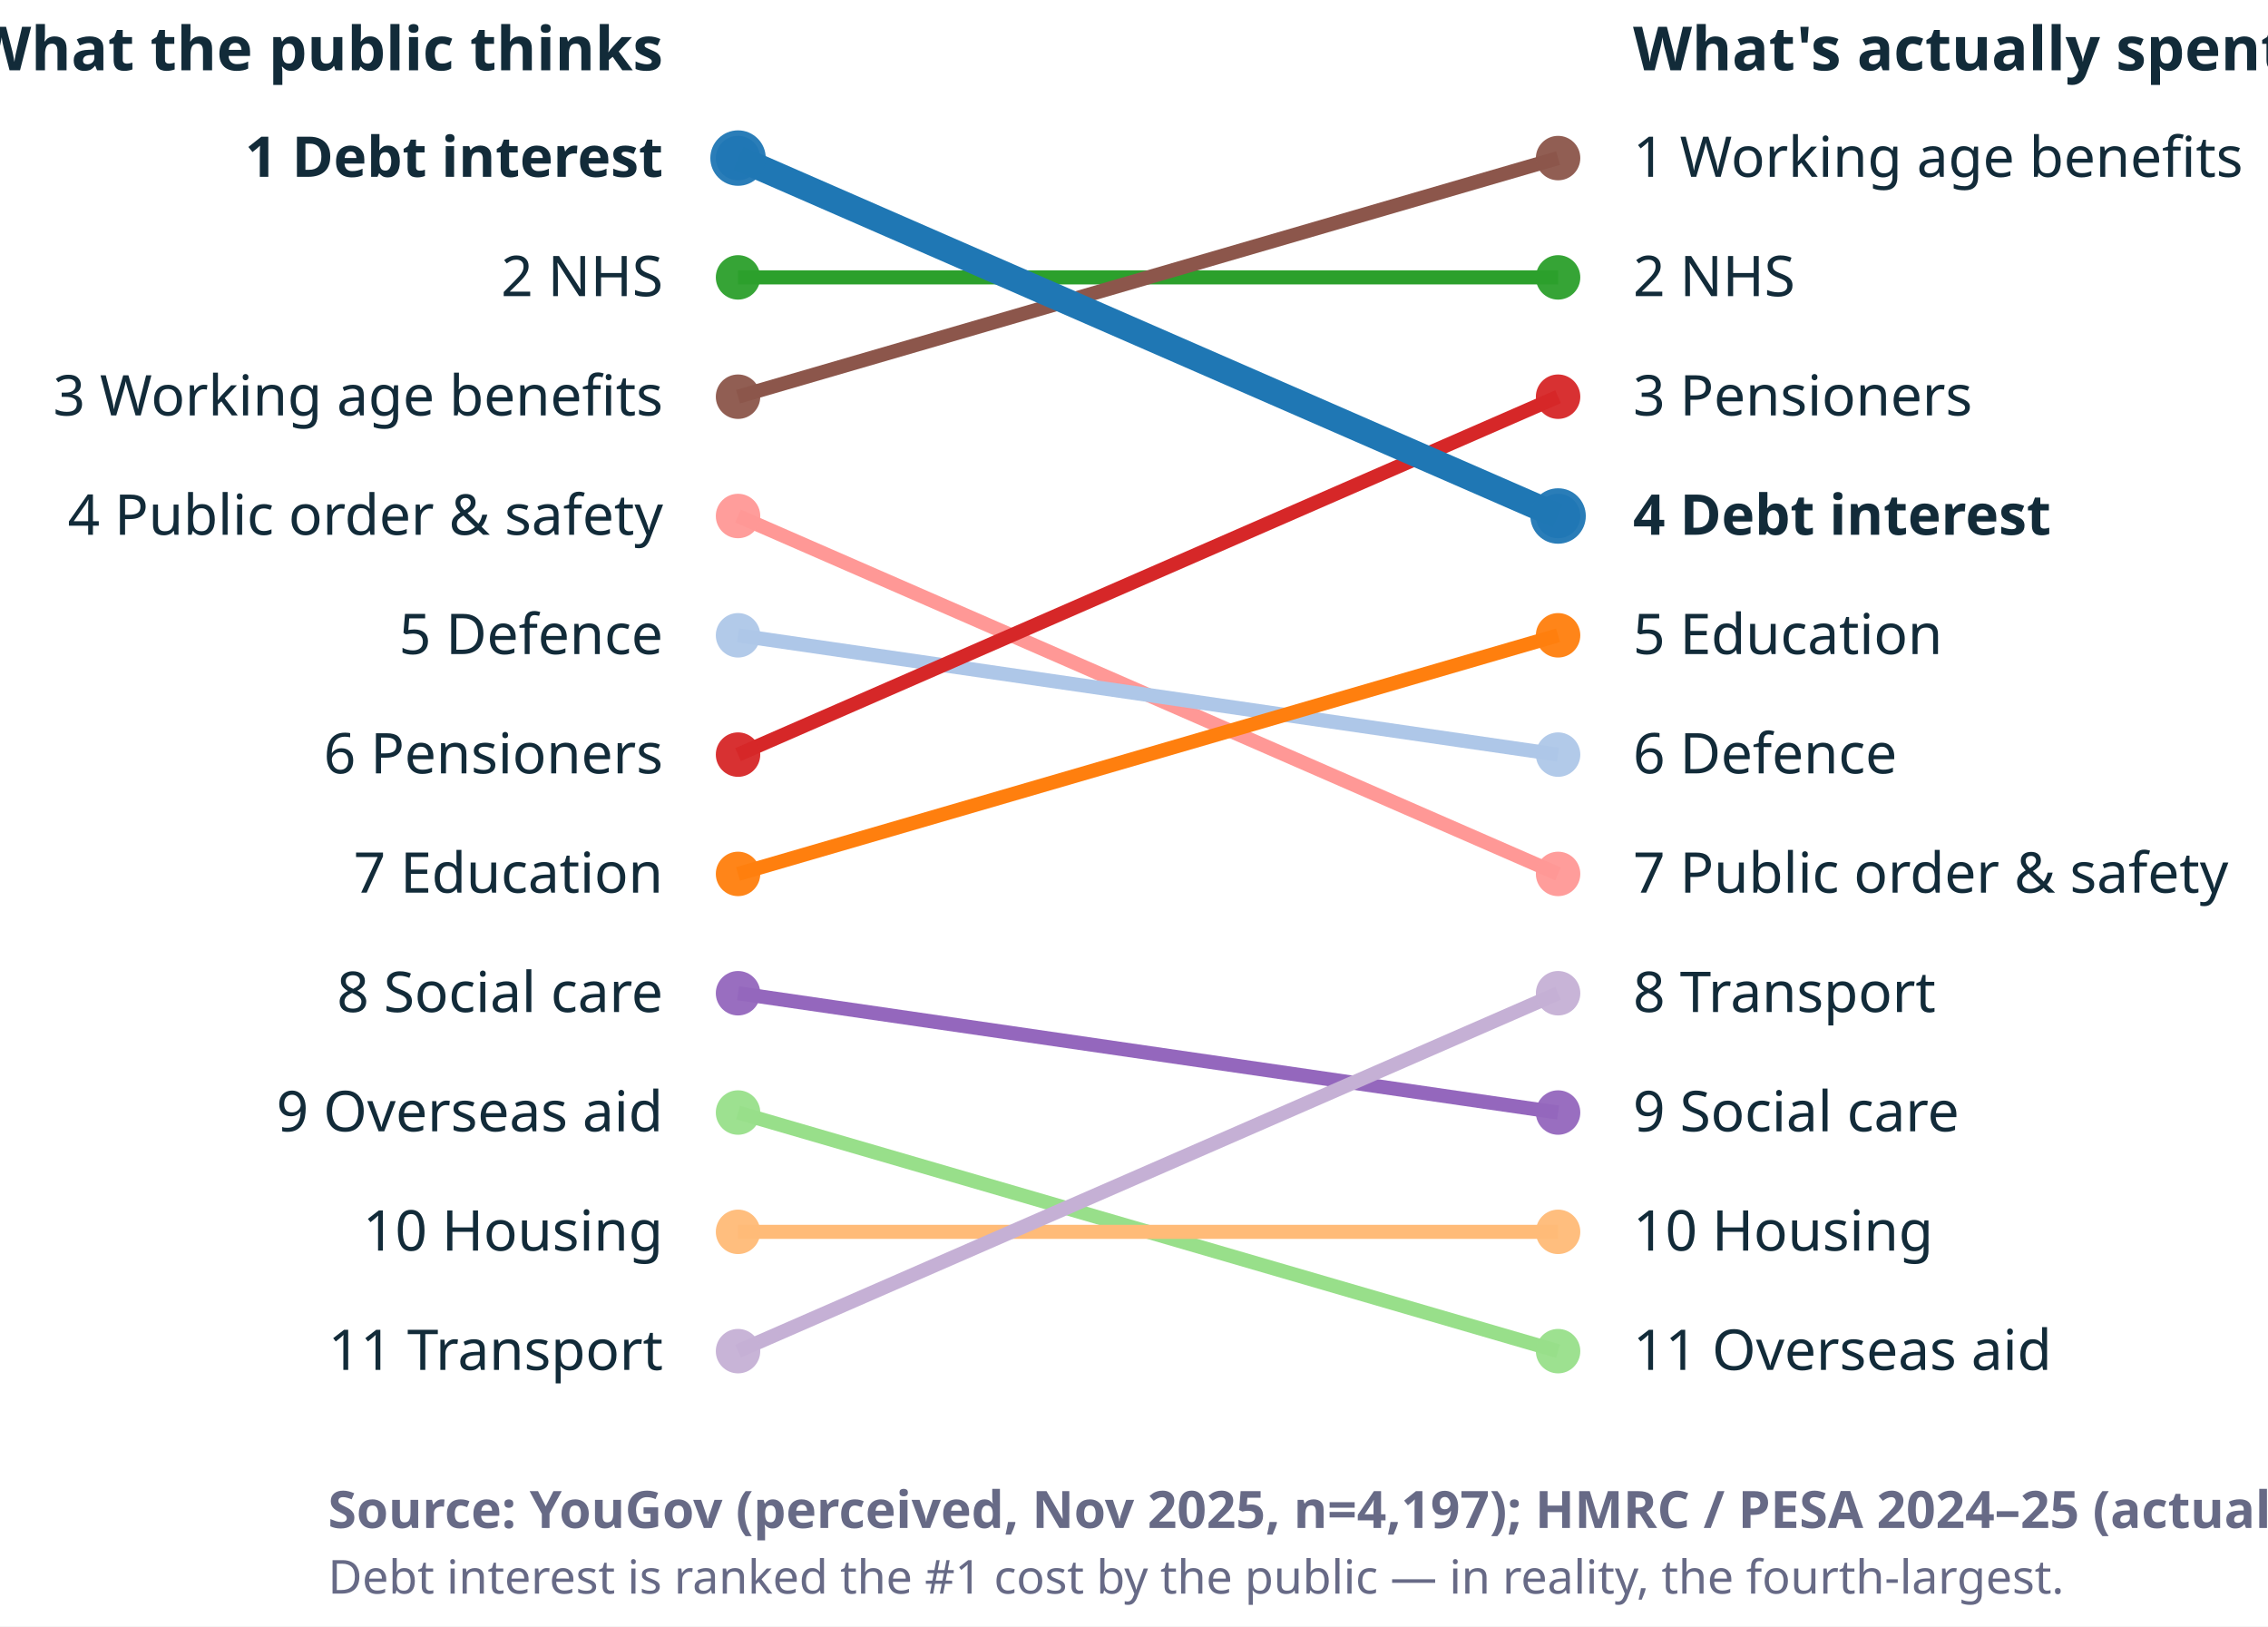
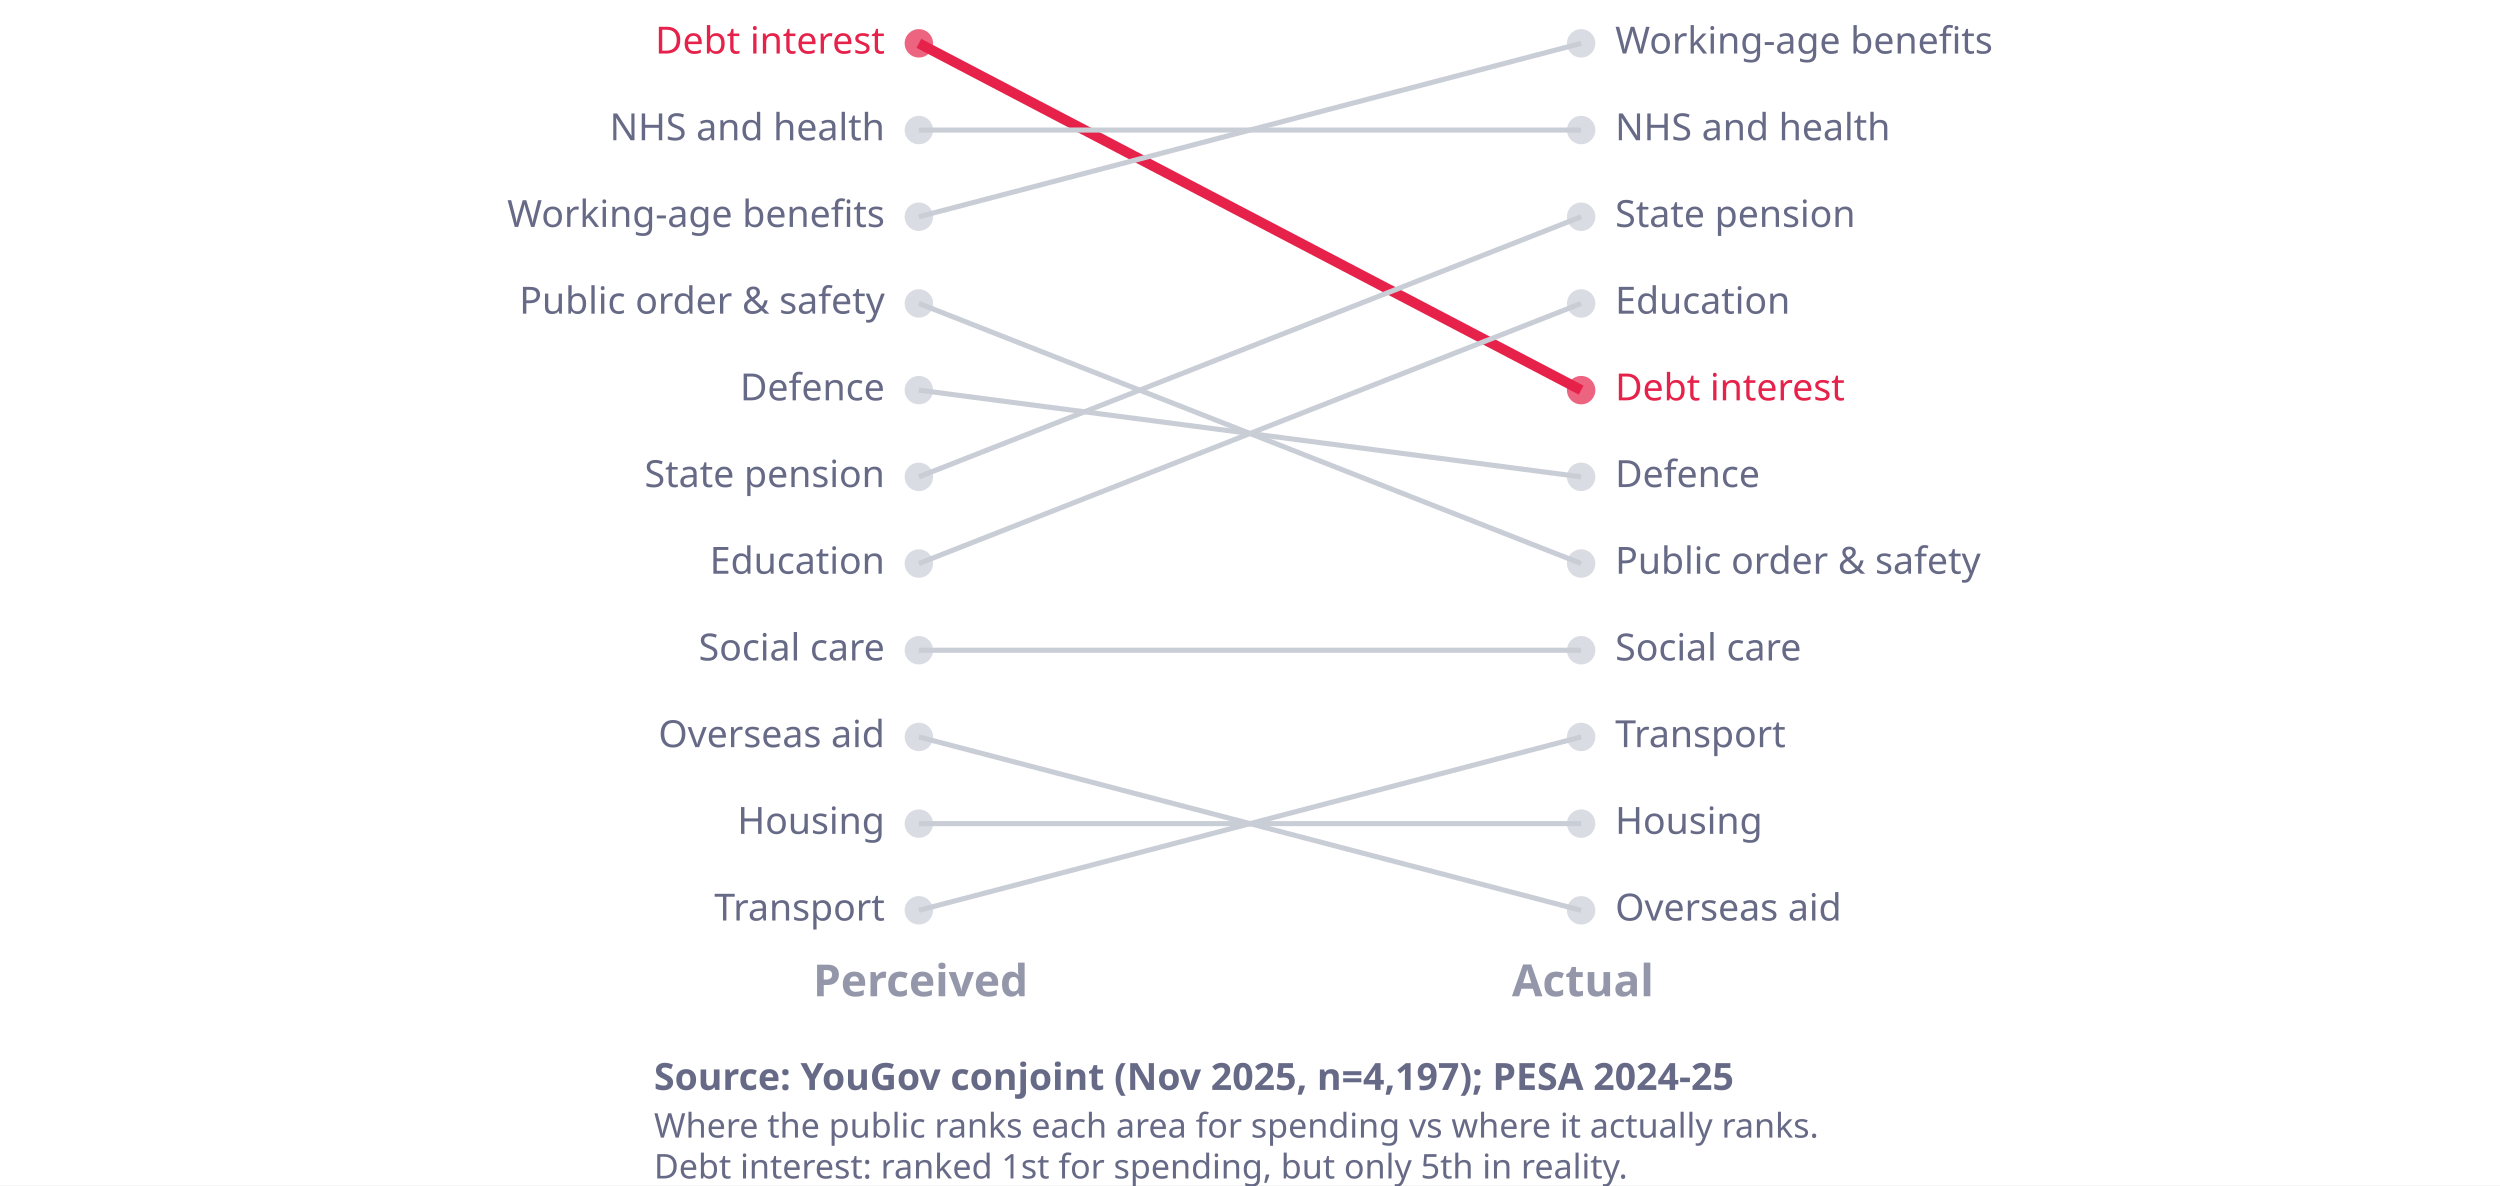
- <svg xmlns="http://www.w3.org/2000/svg" version="1.1" class="marks" width="484" height="347" viewBox="0 0 484 347">
-   <rect width="484" height="347" fill="white" />
-   <g fill="none" stroke-miterlimit="10" transform="translate(70,21)">
+ <svg xmlns="http://www.w3.org/2000/svg" version="1.1" class="marks" width="734" height="348" viewBox="0 0 734 348">
+   <rect width="734" height="348" fill="white" />
+   <g fill="none" stroke-miterlimit="10" transform="translate(192,0)">
    <g class="mark-group role-frame root" role="graphics-object" aria-roledescription="group mark container">
      <g transform="translate(0,0)">
        <path class="background" aria-hidden="true" d="M0.5,0.5h350v280h-350Z" />
        <g>
-           <g class="mark-group role-axis">
+           <g class="mark-group role-axis" role="graphics-symbol" aria-roledescription="axis" aria-label="X-axis for a discrete scale with 2 values: Perceived, Actual">
            <g transform="translate(0.5,280.5)">
              <path class="background" aria-hidden="true" d="M0,0h0v0h0Z" pointer-events="none" />
-               <g />
+               <g>
+                 <g class="mark-text role-axis-label" pointer-events="none">
+                   <text text-anchor="middle" transform="translate(77.77778,12)" font-family="Circular Std" font-size="13px" font-weight="bold" fill="#676A86" fill-opacity="0.7" opacity="1">Perceived</text>
+                   <text text-anchor="middle" transform="translate(272.2222,12)" font-family="Circular Std" font-size="13px" font-weight="bold" fill="#676A86" fill-opacity="0.7" opacity="1">Actual</text>
+                 </g>
+               </g>
              <path class="foreground" aria-hidden="true" d="" pointer-events="none" display="none" />
            </g>
          </g>
          <g class="mark-group role-scope layer_0_pathgroup" role="graphics-object" aria-roledescription="group mark container">
            <g transform="translate(0,0)">
              <path class="background" aria-hidden="true" d="M0,0h350v280h-350Z" />
              <g>
                <g class="mark-line role-mark layer_0_marks" role="graphics-object" aria-roledescription="line mark container">
-                   <path aria-label="side: Perceived; rank: 1; cat: Debt interest" role="graphics-symbol" aria-roledescription="line mark" d="M87.5,12.727L262.5,89.091" stroke="#1f77b4" stroke-width="3" />
+                   <path aria-label="type: Perceived; rank: 1; area: Debt interest" role="graphics-symbol" aria-roledescription="line mark" d="M77.778,12.727L272.222,114.545" stroke="#E6224B" stroke-width="3" />
                </g>
              </g>
              <path class="foreground" aria-hidden="true" d="" display="none" />
            </g>
            <g transform="translate(0,0)">
              <path class="background" aria-hidden="true" d="M0,0h350v280h-350Z" />
              <g>
                <g class="mark-line role-mark layer_0_marks" role="graphics-object" aria-roledescription="line mark container">
-                   <path aria-label="side: Perceived; rank: 2; cat: NHS" role="graphics-symbol" aria-roledescription="line mark" d="M87.5,38.182L262.5,38.182" stroke="#2ca02c" stroke-width="3" />
+                   <path aria-label="type: Perceived; rank: 2; area: NHS and health" role="graphics-symbol" aria-roledescription="line mark" d="M77.778,38.182L272.222,38.182" stroke="#c9cdd6" stroke-width="1.5" />
                </g>
              </g>
              <path class="foreground" aria-hidden="true" d="" display="none" />
            </g>
            <g transform="translate(0,0)">
              <path class="background" aria-hidden="true" d="M0,0h350v280h-350Z" />
              <g>
                <g class="mark-line role-mark layer_0_marks" role="graphics-object" aria-roledescription="line mark container">
-                   <path aria-label="side: Perceived; rank: 3; cat: Working age benefits" role="graphics-symbol" aria-roledescription="line mark" d="M87.5,63.636L262.5,12.727" stroke="#8c564b" stroke-width="3" />
+                   <path aria-label="type: Perceived; rank: 3; area: Working-age benefits" role="graphics-symbol" aria-roledescription="line mark" d="M77.778,63.636L272.222,12.727" stroke="#c9cdd6" stroke-width="1.5" />
                </g>
              </g>
              <path class="foreground" aria-hidden="true" d="" display="none" />
            </g>
            <g transform="translate(0,0)">
              <path class="background" aria-hidden="true" d="M0,0h350v280h-350Z" />
              <g>
                <g class="mark-line role-mark layer_0_marks" role="graphics-object" aria-roledescription="line mark container">
-                   <path aria-label="side: Perceived; rank: 4; cat: Public order &amp; safety" role="graphics-symbol" aria-roledescription="line mark" d="M87.5,89.091L262.5,165.455" stroke="#ff9896" stroke-width="3" />
+                   <path aria-label="type: Perceived; rank: 4; area: Public order &amp; safety" role="graphics-symbol" aria-roledescription="line mark" d="M77.778,89.091L272.222,165.455" stroke="#c9cdd6" stroke-width="1.5" />
                </g>
              </g>
              <path class="foreground" aria-hidden="true" d="" display="none" />
            </g>
            <g transform="translate(0,0)">
              <path class="background" aria-hidden="true" d="M0,0h350v280h-350Z" />
              <g>
                <g class="mark-line role-mark layer_0_marks" role="graphics-object" aria-roledescription="line mark container">
-                   <path aria-label="side: Perceived; rank: 5; cat: Defence" role="graphics-symbol" aria-roledescription="line mark" d="M87.5,114.545L262.5,140" stroke="#aec7e8" stroke-width="3" />
+                   <path aria-label="type: Perceived; rank: 5; area: Defence" role="graphics-symbol" aria-roledescription="line mark" d="M77.778,114.545L272.222,140" stroke="#c9cdd6" stroke-width="1.5" />
                </g>
              </g>
              <path class="foreground" aria-hidden="true" d="" display="none" />
            </g>
            <g transform="translate(0,0)">
              <path class="background" aria-hidden="true" d="M0,0h350v280h-350Z" />
              <g>
                <g class="mark-line role-mark layer_0_marks" role="graphics-object" aria-roledescription="line mark container">
-                   <path aria-label="side: Perceived; rank: 6; cat: Pensioners" role="graphics-symbol" aria-roledescription="line mark" d="M87.5,140L262.5,63.636" stroke="#d62728" stroke-width="3" />
+                   <path aria-label="type: Perceived; rank: 6; area: State pension" role="graphics-symbol" aria-roledescription="line mark" d="M77.778,140L272.222,63.636" stroke="#c9cdd6" stroke-width="1.5" />
                </g>
              </g>
              <path class="foreground" aria-hidden="true" d="" display="none" />
            </g>
            <g transform="translate(0,0)">
              <path class="background" aria-hidden="true" d="M0,0h350v280h-350Z" />
              <g>
                <g class="mark-line role-mark layer_0_marks" role="graphics-object" aria-roledescription="line mark container">
-                   <path aria-label="side: Perceived; rank: 7; cat: Education" role="graphics-symbol" aria-roledescription="line mark" d="M87.5,165.455L262.5,114.545" stroke="#ff7f0e" stroke-width="3" />
+                   <path aria-label="type: Perceived; rank: 7; area: Education" role="graphics-symbol" aria-roledescription="line mark" d="M77.778,165.455L272.222,89.091" stroke="#c9cdd6" stroke-width="1.5" />
                </g>
              </g>
              <path class="foreground" aria-hidden="true" d="" display="none" />
            </g>
            <g transform="translate(0,0)">
              <path class="background" aria-hidden="true" d="M0,0h350v280h-350Z" />
              <g>
                <g class="mark-line role-mark layer_0_marks" role="graphics-object" aria-roledescription="line mark container">
-                   <path aria-label="side: Perceived; rank: 8; cat: Social care" role="graphics-symbol" aria-roledescription="line mark" d="M87.5,190.909L262.5,216.364" stroke="#9467bd" stroke-width="3" />
+                   <path aria-label="type: Perceived; rank: 8; area: Social care" role="graphics-symbol" aria-roledescription="line mark" d="M77.778,190.909L272.222,190.909" stroke="#c9cdd6" stroke-width="1.5" />
                </g>
              </g>
              <path class="foreground" aria-hidden="true" d="" display="none" />
            </g>
            <g transform="translate(0,0)">
              <path class="background" aria-hidden="true" d="M0,0h350v280h-350Z" />
              <g>
                <g class="mark-line role-mark layer_0_marks" role="graphics-object" aria-roledescription="line mark container">
-                   <path aria-label="side: Perceived; rank: 9; cat: Overseas aid" role="graphics-symbol" aria-roledescription="line mark" d="M87.5,216.364L262.5,267.273" stroke="#98df8a" stroke-width="3" />
+                   <path aria-label="type: Perceived; rank: 9; area: Overseas aid" role="graphics-symbol" aria-roledescription="line mark" d="M77.778,216.364L272.222,267.273" stroke="#c9cdd6" stroke-width="1.5" />
                </g>
              </g>
              <path class="foreground" aria-hidden="true" d="" display="none" />
            </g>
            <g transform="translate(0,0)">
              <path class="background" aria-hidden="true" d="M0,0h350v280h-350Z" />
              <g>
                <g class="mark-line role-mark layer_0_marks" role="graphics-object" aria-roledescription="line mark container">
-                   <path aria-label="side: Perceived; rank: 10; cat: Housing" role="graphics-symbol" aria-roledescription="line mark" d="M87.5,241.818L262.5,241.818" stroke="#ffbb78" stroke-width="3" />
+                   <path aria-label="type: Perceived; rank: 10; area: Housing" role="graphics-symbol" aria-roledescription="line mark" d="M77.778,241.818L272.222,241.818" stroke="#c9cdd6" stroke-width="1.5" />
                </g>
              </g>
              <path class="foreground" aria-hidden="true" d="" display="none" />
            </g>
            <g transform="translate(0,0)">
              <path class="background" aria-hidden="true" d="M0,0h350v280h-350Z" />
              <g>
                <g class="mark-line role-mark layer_0_marks" role="graphics-object" aria-roledescription="line mark container">
-                   <path aria-label="side: Perceived; rank: 11; cat: Transport" role="graphics-symbol" aria-roledescription="line mark" d="M87.5,267.273L262.5,190.909" stroke="#c5b0d5" stroke-width="3" />
+                   <path aria-label="type: Perceived; rank: 11; area: Transport" role="graphics-symbol" aria-roledescription="line mark" d="M77.778,267.273L272.222,216.364" stroke="#c9cdd6" stroke-width="1.5" />
                </g>
              </g>
              <path class="foreground" aria-hidden="true" d="" display="none" />
            </g>
          </g>
          <g class="mark-symbol role-mark layer_1_marks" role="graphics-object" aria-roledescription="symbol mark container">
-             <path aria-label="side: Perceived; rank: 1; cat: Debt interest" role="graphics-symbol" aria-roledescription="point" transform="translate(87.5,12.72727)" d="M4.743,0A4.743,4.743,0,1,1,-4.743,0A4.743,4.743,0,1,1,4.743,0" fill="#1f77b4" stroke-width="2" opacity="0.95" />
-             <path aria-label="side: Perceived; rank: 2; cat: NHS" role="graphics-symbol" aria-roledescription="point" transform="translate(87.5,38.18182)" d="M4.743,0A4.743,4.743,0,1,1,-4.743,0A4.743,4.743,0,1,1,4.743,0" fill="#2ca02c" stroke-width="2" opacity="0.95" />
-             <path aria-label="side: Perceived; rank: 3; cat: Working age benefits" role="graphics-symbol" aria-roledescription="point" transform="translate(87.5,63.63636)" d="M4.743,0A4.743,4.743,0,1,1,-4.743,0A4.743,4.743,0,1,1,4.743,0" fill="#8c564b" stroke-width="2" opacity="0.95" />
-             <path aria-label="side: Perceived; rank: 4; cat: Public order &amp; safety" role="graphics-symbol" aria-roledescription="point" transform="translate(87.5,89.09091)" d="M4.743,0A4.743,4.743,0,1,1,-4.743,0A4.743,4.743,0,1,1,4.743,0" fill="#ff9896" stroke-width="2" opacity="0.95" />
-             <path aria-label="side: Perceived; rank: 5; cat: Defence" role="graphics-symbol" aria-roledescription="point" transform="translate(87.5,114.5455)" d="M4.743,0A4.743,4.743,0,1,1,-4.743,0A4.743,4.743,0,1,1,4.743,0" fill="#aec7e8" stroke-width="2" opacity="0.95" />
-             <path aria-label="side: Perceived; rank: 6; cat: Pensioners" role="graphics-symbol" aria-roledescription="point" transform="translate(87.5,140)" d="M4.743,0A4.743,4.743,0,1,1,-4.743,0A4.743,4.743,0,1,1,4.743,0" fill="#d62728" stroke-width="2" opacity="0.95" />
-             <path aria-label="side: Perceived; rank: 7; cat: Education" role="graphics-symbol" aria-roledescription="point" transform="translate(87.5,165.4545)" d="M4.743,0A4.743,4.743,0,1,1,-4.743,0A4.743,4.743,0,1,1,4.743,0" fill="#ff7f0e" stroke-width="2" opacity="0.95" />
-             <path aria-label="side: Perceived; rank: 8; cat: Social care" role="graphics-symbol" aria-roledescription="point" transform="translate(87.5,190.9091)" d="M4.743,0A4.743,4.743,0,1,1,-4.743,0A4.743,4.743,0,1,1,4.743,0" fill="#9467bd" stroke-width="2" opacity="0.95" />
-             <path aria-label="side: Perceived; rank: 9; cat: Overseas aid" role="graphics-symbol" aria-roledescription="point" transform="translate(87.5,216.3636)" d="M4.743,0A4.743,4.743,0,1,1,-4.743,0A4.743,4.743,0,1,1,4.743,0" fill="#98df8a" stroke-width="2" opacity="0.95" />
-             <path aria-label="side: Perceived; rank: 10; cat: Housing" role="graphics-symbol" aria-roledescription="point" transform="translate(87.5,241.8182)" d="M4.743,0A4.743,4.743,0,1,1,-4.743,0A4.743,4.743,0,1,1,4.743,0" fill="#ffbb78" stroke-width="2" opacity="0.95" />
-             <path aria-label="side: Perceived; rank: 11; cat: Transport" role="graphics-symbol" aria-roledescription="point" transform="translate(87.5,267.2727)" d="M4.743,0A4.743,4.743,0,1,1,-4.743,0A4.743,4.743,0,1,1,4.743,0" fill="#c5b0d5" stroke-width="2" opacity="0.95" />
-             <path aria-label="side: Actual; rank: 1; cat: Working age benefits" role="graphics-symbol" aria-roledescription="point" transform="translate(262.5,12.72727)" d="M4.743,0A4.743,4.743,0,1,1,-4.743,0A4.743,4.743,0,1,1,4.743,0" fill="#8c564b" stroke-width="2" opacity="0.95" />
-             <path aria-label="side: Actual; rank: 2; cat: NHS" role="graphics-symbol" aria-roledescription="point" transform="translate(262.5,38.18182)" d="M4.743,0A4.743,4.743,0,1,1,-4.743,0A4.743,4.743,0,1,1,4.743,0" fill="#2ca02c" stroke-width="2" opacity="0.95" />
-             <path aria-label="side: Actual; rank: 3; cat: Pensioners" role="graphics-symbol" aria-roledescription="point" transform="translate(262.5,63.63636)" d="M4.743,0A4.743,4.743,0,1,1,-4.743,0A4.743,4.743,0,1,1,4.743,0" fill="#d62728" stroke-width="2" opacity="0.95" />
-             <path aria-label="side: Actual; rank: 4; cat: Debt interest" role="graphics-symbol" aria-roledescription="point" transform="translate(262.5,89.09091)" d="M4.743,0A4.743,4.743,0,1,1,-4.743,0A4.743,4.743,0,1,1,4.743,0" fill="#1f77b4" stroke-width="2" opacity="0.95" />
-             <path aria-label="side: Actual; rank: 5; cat: Education" role="graphics-symbol" aria-roledescription="point" transform="translate(262.5,114.5455)" d="M4.743,0A4.743,4.743,0,1,1,-4.743,0A4.743,4.743,0,1,1,4.743,0" fill="#ff7f0e" stroke-width="2" opacity="0.95" />
-             <path aria-label="side: Actual; rank: 6; cat: Defence" role="graphics-symbol" aria-roledescription="point" transform="translate(262.5,140)" d="M4.743,0A4.743,4.743,0,1,1,-4.743,0A4.743,4.743,0,1,1,4.743,0" fill="#aec7e8" stroke-width="2" opacity="0.95" />
-             <path aria-label="side: Actual; rank: 7; cat: Public order &amp; safety" role="graphics-symbol" aria-roledescription="point" transform="translate(262.5,165.4545)" d="M4.743,0A4.743,4.743,0,1,1,-4.743,0A4.743,4.743,0,1,1,4.743,0" fill="#ff9896" stroke-width="2" opacity="0.95" />
-             <path aria-label="side: Actual; rank: 8; cat: Transport" role="graphics-symbol" aria-roledescription="point" transform="translate(262.5,190.9091)" d="M4.743,0A4.743,4.743,0,1,1,-4.743,0A4.743,4.743,0,1,1,4.743,0" fill="#c5b0d5" stroke-width="2" opacity="0.95" />
-             <path aria-label="side: Actual; rank: 9; cat: Social care" role="graphics-symbol" aria-roledescription="point" transform="translate(262.5,216.3636)" d="M4.743,0A4.743,4.743,0,1,1,-4.743,0A4.743,4.743,0,1,1,4.743,0" fill="#9467bd" stroke-width="2" opacity="0.95" />
-             <path aria-label="side: Actual; rank: 10; cat: Housing" role="graphics-symbol" aria-roledescription="point" transform="translate(262.5,241.8182)" d="M4.743,0A4.743,4.743,0,1,1,-4.743,0A4.743,4.743,0,1,1,4.743,0" fill="#ffbb78" stroke-width="2" opacity="0.95" />
-             <path aria-label="side: Actual; rank: 11; cat: Overseas aid" role="graphics-symbol" aria-roledescription="point" transform="translate(262.5,267.2727)" d="M4.743,0A4.743,4.743,0,1,1,-4.743,0A4.743,4.743,0,1,1,4.743,0" fill="#98df8a" stroke-width="2" opacity="0.95" />
+             <path aria-label="type: Perceived; rank: 1" role="graphics-symbol" aria-roledescription="circle" transform="translate(77.77778,12.72727)" d="M4.183,0A4.183,4.183,0,1,1,-4.183,0A4.183,4.183,0,1,1,4.183,0" fill="#E6224B" stroke-width="2" opacity="0.7" />
+             <path aria-label="type: Perceived; rank: 2" role="graphics-symbol" aria-roledescription="circle" transform="translate(77.77778,38.18182)" d="M4.183,0A4.183,4.183,0,1,1,-4.183,0A4.183,4.183,0,1,1,4.183,0" fill="#c9cdd6" stroke-width="2" opacity="0.7" />
+             <path aria-label="type: Perceived; rank: 3" role="graphics-symbol" aria-roledescription="circle" transform="translate(77.77778,63.63636)" d="M4.183,0A4.183,4.183,0,1,1,-4.183,0A4.183,4.183,0,1,1,4.183,0" fill="#c9cdd6" stroke-width="2" opacity="0.7" />
+             <path aria-label="type: Perceived; rank: 4" role="graphics-symbol" aria-roledescription="circle" transform="translate(77.77778,89.09091)" d="M4.183,0A4.183,4.183,0,1,1,-4.183,0A4.183,4.183,0,1,1,4.183,0" fill="#c9cdd6" stroke-width="2" opacity="0.7" />
+             <path aria-label="type: Perceived; rank: 5" role="graphics-symbol" aria-roledescription="circle" transform="translate(77.77778,114.5455)" d="M4.183,0A4.183,4.183,0,1,1,-4.183,0A4.183,4.183,0,1,1,4.183,0" fill="#c9cdd6" stroke-width="2" opacity="0.7" />
+             <path aria-label="type: Perceived; rank: 6" role="graphics-symbol" aria-roledescription="circle" transform="translate(77.77778,140)" d="M4.183,0A4.183,4.183,0,1,1,-4.183,0A4.183,4.183,0,1,1,4.183,0" fill="#c9cdd6" stroke-width="2" opacity="0.7" />
+             <path aria-label="type: Perceived; rank: 7" role="graphics-symbol" aria-roledescription="circle" transform="translate(77.77778,165.4545)" d="M4.183,0A4.183,4.183,0,1,1,-4.183,0A4.183,4.183,0,1,1,4.183,0" fill="#c9cdd6" stroke-width="2" opacity="0.7" />
+             <path aria-label="type: Perceived; rank: 8" role="graphics-symbol" aria-roledescription="circle" transform="translate(77.77778,190.9091)" d="M4.183,0A4.183,4.183,0,1,1,-4.183,0A4.183,4.183,0,1,1,4.183,0" fill="#c9cdd6" stroke-width="2" opacity="0.7" />
+             <path aria-label="type: Perceived; rank: 9" role="graphics-symbol" aria-roledescription="circle" transform="translate(77.77778,216.3636)" d="M4.183,0A4.183,4.183,0,1,1,-4.183,0A4.183,4.183,0,1,1,4.183,0" fill="#c9cdd6" stroke-width="2" opacity="0.7" />
+             <path aria-label="type: Perceived; rank: 10" role="graphics-symbol" aria-roledescription="circle" transform="translate(77.77778,241.8182)" d="M4.183,0A4.183,4.183,0,1,1,-4.183,0A4.183,4.183,0,1,1,4.183,0" fill="#c9cdd6" stroke-width="2" opacity="0.7" />
+             <path aria-label="type: Perceived; rank: 11" role="graphics-symbol" aria-roledescription="circle" transform="translate(77.77778,267.2727)" d="M4.183,0A4.183,4.183,0,1,1,-4.183,0A4.183,4.183,0,1,1,4.183,0" fill="#c9cdd6" stroke-width="2" opacity="0.7" />
+             <path aria-label="type: Actual; rank: 5" role="graphics-symbol" aria-roledescription="circle" transform="translate(272.2222,114.5455)" d="M4.183,0A4.183,4.183,0,1,1,-4.183,0A4.183,4.183,0,1,1,4.183,0" fill="#E6224B" stroke-width="2" opacity="0.7" />
+             <path aria-label="type: Actual; rank: 2" role="graphics-symbol" aria-roledescription="circle" transform="translate(272.2222,38.18182)" d="M4.183,0A4.183,4.183,0,1,1,-4.183,0A4.183,4.183,0,1,1,4.183,0" fill="#c9cdd6" stroke-width="2" opacity="0.7" />
+             <path aria-label="type: Actual; rank: 1" role="graphics-symbol" aria-roledescription="circle" transform="translate(272.2222,12.72727)" d="M4.183,0A4.183,4.183,0,1,1,-4.183,0A4.183,4.183,0,1,1,4.183,0" fill="#c9cdd6" stroke-width="2" opacity="0.7" />
+             <path aria-label="type: Actual; rank: 7" role="graphics-symbol" aria-roledescription="circle" transform="translate(272.2222,165.4545)" d="M4.183,0A4.183,4.183,0,1,1,-4.183,0A4.183,4.183,0,1,1,4.183,0" fill="#c9cdd6" stroke-width="2" opacity="0.7" />
+             <path aria-label="type: Actual; rank: 6" role="graphics-symbol" aria-roledescription="circle" transform="translate(272.2222,140)" d="M4.183,0A4.183,4.183,0,1,1,-4.183,0A4.183,4.183,0,1,1,4.183,0" fill="#c9cdd6" stroke-width="2" opacity="0.7" />
+             <path aria-label="type: Actual; rank: 3" role="graphics-symbol" aria-roledescription="circle" transform="translate(272.2222,63.63636)" d="M4.183,0A4.183,4.183,0,1,1,-4.183,0A4.183,4.183,0,1,1,4.183,0" fill="#c9cdd6" stroke-width="2" opacity="0.7" />
+             <path aria-label="type: Actual; rank: 4" role="graphics-symbol" aria-roledescription="circle" transform="translate(272.2222,89.09091)" d="M4.183,0A4.183,4.183,0,1,1,-4.183,0A4.183,4.183,0,1,1,4.183,0" fill="#c9cdd6" stroke-width="2" opacity="0.7" />
+             <path aria-label="type: Actual; rank: 8" role="graphics-symbol" aria-roledescription="circle" transform="translate(272.2222,190.9091)" d="M4.183,0A4.183,4.183,0,1,1,-4.183,0A4.183,4.183,0,1,1,4.183,0" fill="#c9cdd6" stroke-width="2" opacity="0.7" />
+             <path aria-label="type: Actual; rank: 11" role="graphics-symbol" aria-roledescription="circle" transform="translate(272.2222,267.2727)" d="M4.183,0A4.183,4.183,0,1,1,-4.183,0A4.183,4.183,0,1,1,4.183,0" fill="#c9cdd6" stroke-width="2" opacity="0.7" />
+             <path aria-label="type: Actual; rank: 10" role="graphics-symbol" aria-roledescription="circle" transform="translate(272.2222,241.8182)" d="M4.183,0A4.183,4.183,0,1,1,-4.183,0A4.183,4.183,0,1,1,4.183,0" fill="#c9cdd6" stroke-width="2" opacity="0.7" />
+             <path aria-label="type: Actual; rank: 9" role="graphics-symbol" aria-roledescription="circle" transform="translate(272.2222,216.3636)" d="M4.183,0A4.183,4.183,0,1,1,-4.183,0A4.183,4.183,0,1,1,4.183,0" fill="#c9cdd6" stroke-width="2" opacity="0.7" />
          </g>
-           <g class="mark-group role-scope layer_2_pathgroup" role="graphics-object" aria-roledescription="group mark container">
-             <g transform="translate(0,0)">
-               <path class="background" aria-hidden="true" d="M0,0h350v280h-350Z" />
-               <g>
-                 <g class="mark-line role-mark layer_2_marks" role="graphics-object" aria-roledescription="line mark container">
-                   <path aria-label="side: Perceived; rank: 1; cat: Debt interest" role="graphics-symbol" aria-roledescription="line mark" d="M87.5,12.727L262.5,89.091" stroke="#1f77b4" stroke-width="5.5" />
-                 </g>
-               </g>
-               <path class="foreground" aria-hidden="true" d="" display="none" />
-             </g>
+           <g class="mark-text role-mark layer_2_marks" role="graphics-object" aria-roledescription="text mark container">
+             <text aria-label="type: Perceived; rank: 1; area: Debt interest" role="graphics-symbol" aria-roledescription="text mark" text-anchor="end" transform="translate(67.77778,15.72727)" font-family="Circular Std" font-size="11px" fill="#E6224B">Debt interest</text>
+             <text aria-label="type: Perceived; rank: 2; area: NHS and health" role="graphics-symbol" aria-roledescription="text mark" text-anchor="end" transform="translate(67.77778,41.18182)" font-family="Circular Std" font-size="11px" fill="#676A86">NHS and health</text>
+             <text aria-label="type: Perceived; rank: 3; area: Working-age benefits" role="graphics-symbol" aria-roledescription="text mark" text-anchor="end" transform="translate(67.77778,66.63636)" font-family="Circular Std" font-size="11px" fill="#676A86">Working-age benefits</text>
+             <text aria-label="type: Perceived; rank: 4; area: Public order &amp; safety" role="graphics-symbol" aria-roledescription="text mark" text-anchor="end" transform="translate(67.77778,92.09091)" font-family="Circular Std" font-size="11px" fill="#676A86">Public order &amp; safety</text>
+             <text aria-label="type: Perceived; rank: 5; area: Defence" role="graphics-symbol" aria-roledescription="text mark" text-anchor="end" transform="translate(67.77778,117.5455)" font-family="Circular Std" font-size="11px" fill="#676A86">Defence</text>
+             <text aria-label="type: Perceived; rank: 6; area: State pension" role="graphics-symbol" aria-roledescription="text mark" text-anchor="end" transform="translate(67.77778,143)" font-family="Circular Std" font-size="11px" fill="#676A86">State pension</text>
+             <text aria-label="type: Perceived; rank: 7; area: Education" role="graphics-symbol" aria-roledescription="text mark" text-anchor="end" transform="translate(67.77778,168.4545)" font-family="Circular Std" font-size="11px" fill="#676A86">Education</text>
+             <text aria-label="type: Perceived; rank: 8; area: Social care" role="graphics-symbol" aria-roledescription="text mark" text-anchor="end" transform="translate(67.77778,193.9091)" font-family="Circular Std" font-size="11px" fill="#676A86">Social care</text>
+             <text aria-label="type: Perceived; rank: 9; area: Overseas aid" role="graphics-symbol" aria-roledescription="text mark" text-anchor="end" transform="translate(67.77778,219.3636)" font-family="Circular Std" font-size="11px" fill="#676A86">Overseas aid</text>
+             <text aria-label="type: Perceived; rank: 10; area: Housing" role="graphics-symbol" aria-roledescription="text mark" text-anchor="end" transform="translate(67.77778,244.8182)" font-family="Circular Std" font-size="11px" fill="#676A86">Housing</text>
+             <text aria-label="type: Perceived; rank: 11; area: Transport" role="graphics-symbol" aria-roledescription="text mark" text-anchor="end" transform="translate(67.77778,270.2727)" font-family="Circular Std" font-size="11px" fill="#676A86">Transport</text>
          </g>
-           <g class="mark-symbol role-mark layer_3_marks" role="graphics-object" aria-roledescription="symbol mark container">
-             <path aria-label="side: Perceived; rank: 1; cat: Debt interest" role="graphics-symbol" aria-roledescription="point" transform="translate(87.5,12.72727)" d="M5.916,0A5.916,5.916,0,1,1,-5.916,0A5.916,5.916,0,1,1,5.916,0" fill="#1f77b4" stroke-width="2" opacity="0.95" />
-             <path aria-label="side: Actual; rank: 4; cat: Debt interest" role="graphics-symbol" aria-roledescription="point" transform="translate(262.5,89.09091)" d="M5.916,0A5.916,5.916,0,1,1,-5.916,0A5.916,5.916,0,1,1,5.916,0" fill="#1f77b4" stroke-width="2" opacity="0.95" />
-           </g>
-           <g class="mark-text role-mark layer_4_marks" role="graphics-object" aria-roledescription="text mark container">
-             <text aria-label="side: Perceived; rank: 2; txt: 2   NHS" role="graphics-symbol" aria-roledescription="text mark" text-anchor="end" transform="translate(71.5,42.18182)" font-family="Circular Std" font-size="12px" fill="#122b39">2   NHS</text>
-             <text aria-label="side: Perceived; rank: 3; txt: 3   Working age benefits" role="graphics-symbol" aria-roledescription="text mark" text-anchor="end" transform="translate(71.5,67.63636)" font-family="Circular Std" font-size="12px" fill="#122b39">3   Working age benefits</text>
-             <text aria-label="side: Perceived; rank: 4; txt: 4   Public order &amp; safety" role="graphics-symbol" aria-roledescription="text mark" text-anchor="end" transform="translate(71.5,93.09091)" font-family="Circular Std" font-size="12px" fill="#122b39">4   Public order &amp; safety</text>
-             <text aria-label="side: Perceived; rank: 5; txt: 5   Defence" role="graphics-symbol" aria-roledescription="text mark" text-anchor="end" transform="translate(71.5,118.5455)" font-family="Circular Std" font-size="12px" fill="#122b39">5   Defence</text>
-             <text aria-label="side: Perceived; rank: 6; txt: 6   Pensioners" role="graphics-symbol" aria-roledescription="text mark" text-anchor="end" transform="translate(71.5,144)" font-family="Circular Std" font-size="12px" fill="#122b39">6   Pensioners</text>
-             <text aria-label="side: Perceived; rank: 7; txt: 7   Education" role="graphics-symbol" aria-roledescription="text mark" text-anchor="end" transform="translate(71.5,169.4545)" font-family="Circular Std" font-size="12px" fill="#122b39">7   Education</text>
-             <text aria-label="side: Perceived; rank: 8; txt: 8   Social care" role="graphics-symbol" aria-roledescription="text mark" text-anchor="end" transform="translate(71.5,194.9091)" font-family="Circular Std" font-size="12px" fill="#122b39">8   Social care</text>
-             <text aria-label="side: Perceived; rank: 9; txt: 9   Overseas aid" role="graphics-symbol" aria-roledescription="text mark" text-anchor="end" transform="translate(71.5,220.3636)" font-family="Circular Std" font-size="12px" fill="#122b39">9   Overseas aid</text>
-             <text aria-label="side: Perceived; rank: 10; txt: 10   Housing" role="graphics-symbol" aria-roledescription="text mark" text-anchor="end" transform="translate(71.5,245.8182)" font-family="Circular Std" font-size="12px" fill="#122b39">10   Housing</text>
-             <text aria-label="side: Perceived; rank: 11; txt: 11   Transport" role="graphics-symbol" aria-roledescription="text mark" text-anchor="end" transform="translate(71.5,271.2727)" font-family="Circular Std" font-size="12px" fill="#122b39">11   Transport</text>
-           </g>
-           <g class="mark-text role-mark layer_5_marks" role="graphics-object" aria-roledescription="text mark container">
-             <text aria-label="side: Actual; rank: 1; txt: 1   Working age benefits" role="graphics-symbol" aria-roledescription="text mark" text-anchor="start" transform="translate(278.5,16.72727)" font-family="Circular Std" font-size="12px" fill="#122b39">1   Working age benefits</text>
-             <text aria-label="side: Actual; rank: 2; txt: 2   NHS" role="graphics-symbol" aria-roledescription="text mark" text-anchor="start" transform="translate(278.5,42.18182)" font-family="Circular Std" font-size="12px" fill="#122b39">2   NHS</text>
-             <text aria-label="side: Actual; rank: 3; txt: 3   Pensioners" role="graphics-symbol" aria-roledescription="text mark" text-anchor="start" transform="translate(278.5,67.63636)" font-family="Circular Std" font-size="12px" fill="#122b39">3   Pensioners</text>
-             <text aria-label="side: Actual; rank: 5; txt: 5   Education" role="graphics-symbol" aria-roledescription="text mark" text-anchor="start" transform="translate(278.5,118.5455)" font-family="Circular Std" font-size="12px" fill="#122b39">5   Education</text>
-             <text aria-label="side: Actual; rank: 6; txt: 6   Defence" role="graphics-symbol" aria-roledescription="text mark" text-anchor="start" transform="translate(278.5,144)" font-family="Circular Std" font-size="12px" fill="#122b39">6   Defence</text>
-             <text aria-label="side: Actual; rank: 7; txt: 7   Public order &amp; safety" role="graphics-symbol" aria-roledescription="text mark" text-anchor="start" transform="translate(278.5,169.4545)" font-family="Circular Std" font-size="12px" fill="#122b39">7   Public order &amp; safety</text>
-             <text aria-label="side: Actual; rank: 8; txt: 8   Transport" role="graphics-symbol" aria-roledescription="text mark" text-anchor="start" transform="translate(278.5,194.9091)" font-family="Circular Std" font-size="12px" fill="#122b39">8   Transport</text>
-             <text aria-label="side: Actual; rank: 9; txt: 9   Social care" role="graphics-symbol" aria-roledescription="text mark" text-anchor="start" transform="translate(278.5,220.3636)" font-family="Circular Std" font-size="12px" fill="#122b39">9   Social care</text>
-             <text aria-label="side: Actual; rank: 10; txt: 10   Housing" role="graphics-symbol" aria-roledescription="text mark" text-anchor="start" transform="translate(278.5,245.8182)" font-family="Circular Std" font-size="12px" fill="#122b39">10   Housing</text>
-             <text aria-label="side: Actual; rank: 11; txt: 11   Overseas aid" role="graphics-symbol" aria-roledescription="text mark" text-anchor="start" transform="translate(278.5,271.2727)" font-family="Circular Std" font-size="12px" fill="#122b39">11   Overseas aid</text>
-           </g>
-           <g class="mark-text role-mark layer_6_marks" role="graphics-object" aria-roledescription="text mark container">
-             <text aria-label="side: Perceived; rank: 1; txt: 1   Debt interest" role="graphics-symbol" aria-roledescription="text mark" text-anchor="end" transform="translate(71.5,16.72727)" font-family="Circular Std" font-size="12px" font-weight="bold" fill="#122b39">1   Debt interest</text>
-           </g>
-           <g class="mark-text role-mark layer_7_marks" role="graphics-object" aria-roledescription="text mark container">
-             <text aria-label="side: Actual; rank: 4; txt: 4   Debt interest" role="graphics-symbol" aria-roledescription="text mark" text-anchor="start" transform="translate(278.5,93.09091)" font-family="Circular Std" font-size="12px" font-weight="bold" fill="#122b39">4   Debt interest</text>
-           </g>
-           <g class="mark-text role-mark layer_8_marks" role="graphics-object" aria-roledescription="text mark container">
-             <text aria-label="side: Perceived; t: What the public thinks" role="graphics-symbol" aria-roledescription="text mark" text-anchor="end" transform="translate(71.5,-6)" font-family="Circular Std" font-size="13px" font-weight="bold" fill="#122b39">What the public thinks</text>
-           </g>
-           <g class="mark-text role-mark layer_9_marks" role="graphics-object" aria-roledescription="text mark container">
-             <text aria-label="side: Actual; t: What's actually spent" role="graphics-symbol" aria-roledescription="text mark" text-anchor="start" transform="translate(278.5,-6)" font-family="Circular Std" font-size="13px" font-weight="bold" fill="#122b39">What's actually spent</text>
+           <g class="mark-text role-mark layer_3_marks" role="graphics-object" aria-roledescription="text mark container">
+             <text aria-label="type: Actual; rank: 5; area: Debt interest" role="graphics-symbol" aria-roledescription="text mark" text-anchor="start" transform="translate(282.2222,117.5455)" font-family="Circular Std" font-size="11px" fill="#E6224B">Debt interest</text>
+             <text aria-label="type: Actual; rank: 2; area: NHS and health" role="graphics-symbol" aria-roledescription="text mark" text-anchor="start" transform="translate(282.2222,41.18182)" font-family="Circular Std" font-size="11px" fill="#676A86">NHS and health</text>
+             <text aria-label="type: Actual; rank: 1; area: Working-age benefits" role="graphics-symbol" aria-roledescription="text mark" text-anchor="start" transform="translate(282.2222,15.72727)" font-family="Circular Std" font-size="11px" fill="#676A86">Working-age benefits</text>
+             <text aria-label="type: Actual; rank: 7; area: Public order &amp; safety" role="graphics-symbol" aria-roledescription="text mark" text-anchor="start" transform="translate(282.2222,168.4545)" font-family="Circular Std" font-size="11px" fill="#676A86">Public order &amp; safety</text>
+             <text aria-label="type: Actual; rank: 6; area: Defence" role="graphics-symbol" aria-roledescription="text mark" text-anchor="start" transform="translate(282.2222,143)" font-family="Circular Std" font-size="11px" fill="#676A86">Defence</text>
+             <text aria-label="type: Actual; rank: 3; area: State pension" role="graphics-symbol" aria-roledescription="text mark" text-anchor="start" transform="translate(282.2222,66.63636)" font-family="Circular Std" font-size="11px" fill="#676A86">State pension</text>
+             <text aria-label="type: Actual; rank: 4; area: Education" role="graphics-symbol" aria-roledescription="text mark" text-anchor="start" transform="translate(282.2222,92.09091)" font-family="Circular Std" font-size="11px" fill="#676A86">Education</text>
+             <text aria-label="type: Actual; rank: 8; area: Social care" role="graphics-symbol" aria-roledescription="text mark" text-anchor="start" transform="translate(282.2222,193.9091)" font-family="Circular Std" font-size="11px" fill="#676A86">Social care</text>
+             <text aria-label="type: Actual; rank: 11; area: Overseas aid" role="graphics-symbol" aria-roledescription="text mark" text-anchor="start" transform="translate(282.2222,270.2727)" font-family="Circular Std" font-size="11px" fill="#676A86">Overseas aid</text>
+             <text aria-label="type: Actual; rank: 10; area: Housing" role="graphics-symbol" aria-roledescription="text mark" text-anchor="start" transform="translate(282.2222,244.8182)" font-family="Circular Std" font-size="11px" fill="#676A86">Housing</text>
+             <text aria-label="type: Actual; rank: 9; area: Transport" role="graphics-symbol" aria-roledescription="text mark" text-anchor="start" transform="translate(282.2222,219.3636)" font-family="Circular Std" font-size="11px" fill="#676A86">Transport</text>
          </g>
          <g class="mark-group role-title">
-             <g transform="translate(0,284)">
+             <g transform="translate(0,299)">
              <path class="background" aria-hidden="true" d="M0,0h0v0h0Z" pointer-events="none" />
              <g>
-                 <g class="mark-text role-title-text" role="graphics-symbol" aria-roledescription="title" aria-label="Title text 'Source: YouGov (perceived, Nov 2025, n=4,197); HMRC / PESA 2024–25 (actual)'" pointer-events="none">
-                   <text text-anchor="start" transform="translate(0,21)" font-family="Circular Std" font-size="11px" font-weight="bold" fill="#676A86" opacity="1">Source: YouGov (perceived, Nov 2025, n=4,197); HMRC / PESA 2024–25 (actual)</text>
+                 <g class="mark-text role-title-text" role="graphics-symbol" aria-roledescription="title" aria-label="Title text 'Source: YouGov conjoint (Nov 2025, n=4,197); PESA 2024-25'" pointer-events="none">
+                   <text text-anchor="start" transform="translate(0,21)" font-family="Circular Std" font-size="11px" font-weight="bold" fill="#676A86" opacity="1">Source: YouGov conjoint (Nov 2025, n=4,197); PESA 2024-25</text>
                </g>
-                 <g class="mark-text role-title-subtitle" role="graphics-symbol" aria-roledescription="subtitle" aria-label="Subtitle text 'Debt interest is ranked the #1 cost by the public — in reality, the fourth-largest.'" pointer-events="none">
-                   <text text-anchor="start" transform="translate(0,35)" font-family="Circular Std" font-size="10px" fill="#676A86" opacity="1">Debt interest is ranked the #1 cost by the public — in reality, the fourth-largest.</text>
+                 <g class="mark-text role-title-subtitle" role="graphics-symbol" aria-roledescription="subtitle" aria-label="Subtitle text 'Where the public ranks each area for spending vs where it actually ranks. Debt interest: ranked 1st for spending, but only 5th in reality.'" pointer-events="none">
+                   <text text-anchor="start" transform="translate(0,35)" font-family="Circular Std" font-size="10px" fill="#676A86" opacity="1">
+                     <tspan>Where the public ranks each area for spending vs where it actually ranks.</tspan>
+                     <tspan x="0" dy="12">Debt interest: ranked 1st for spending, but only 5th in reality.</tspan>
+                   </text>
                </g>
              </g>
              <path class="foreground" aria-hidden="true" d="" pointer-events="none" display="none" />
            </g>
          </g>
        </g>
        <path class="foreground" aria-hidden="true" d="" display="none" />
      </g>
    </g>
  </g>
</svg>
